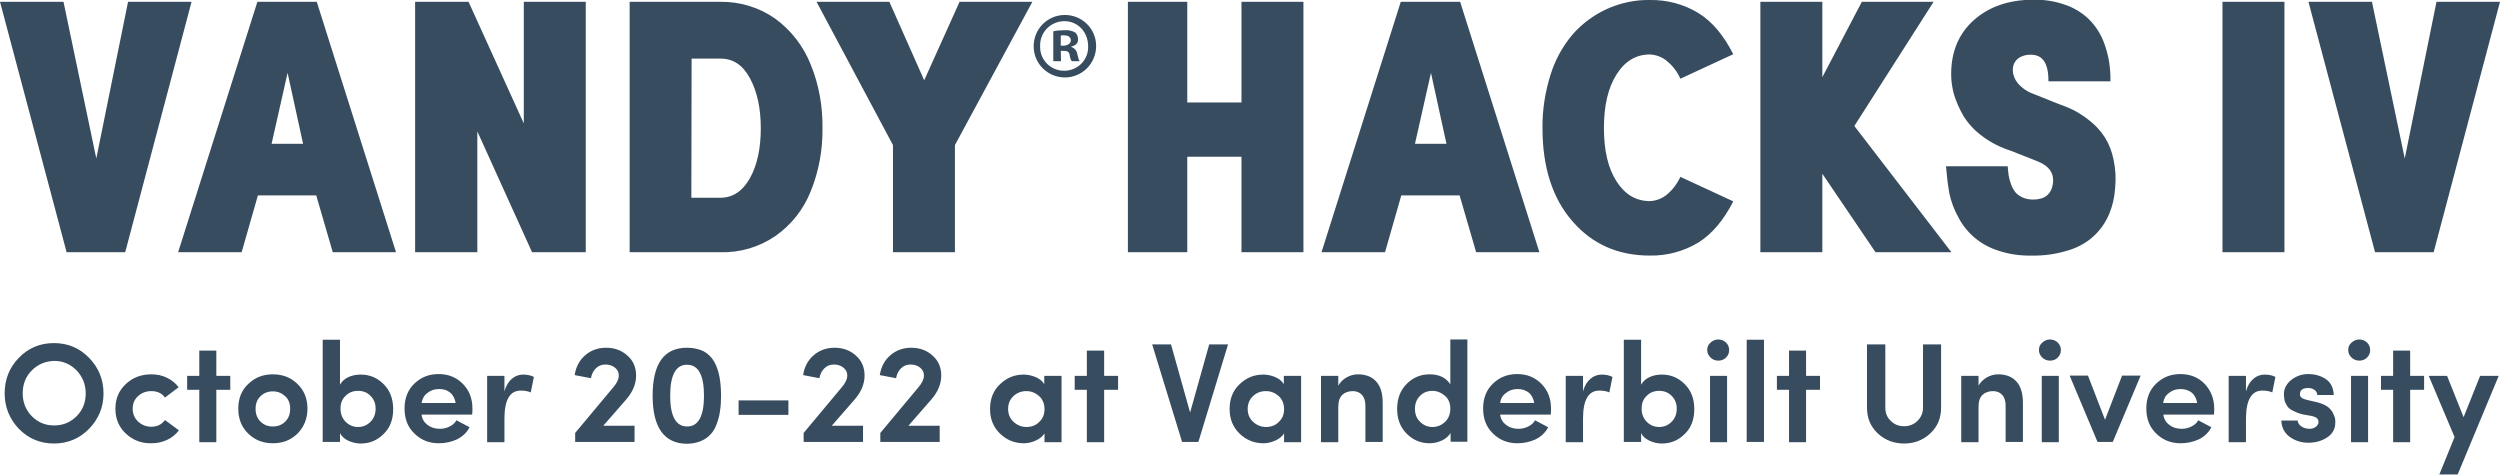
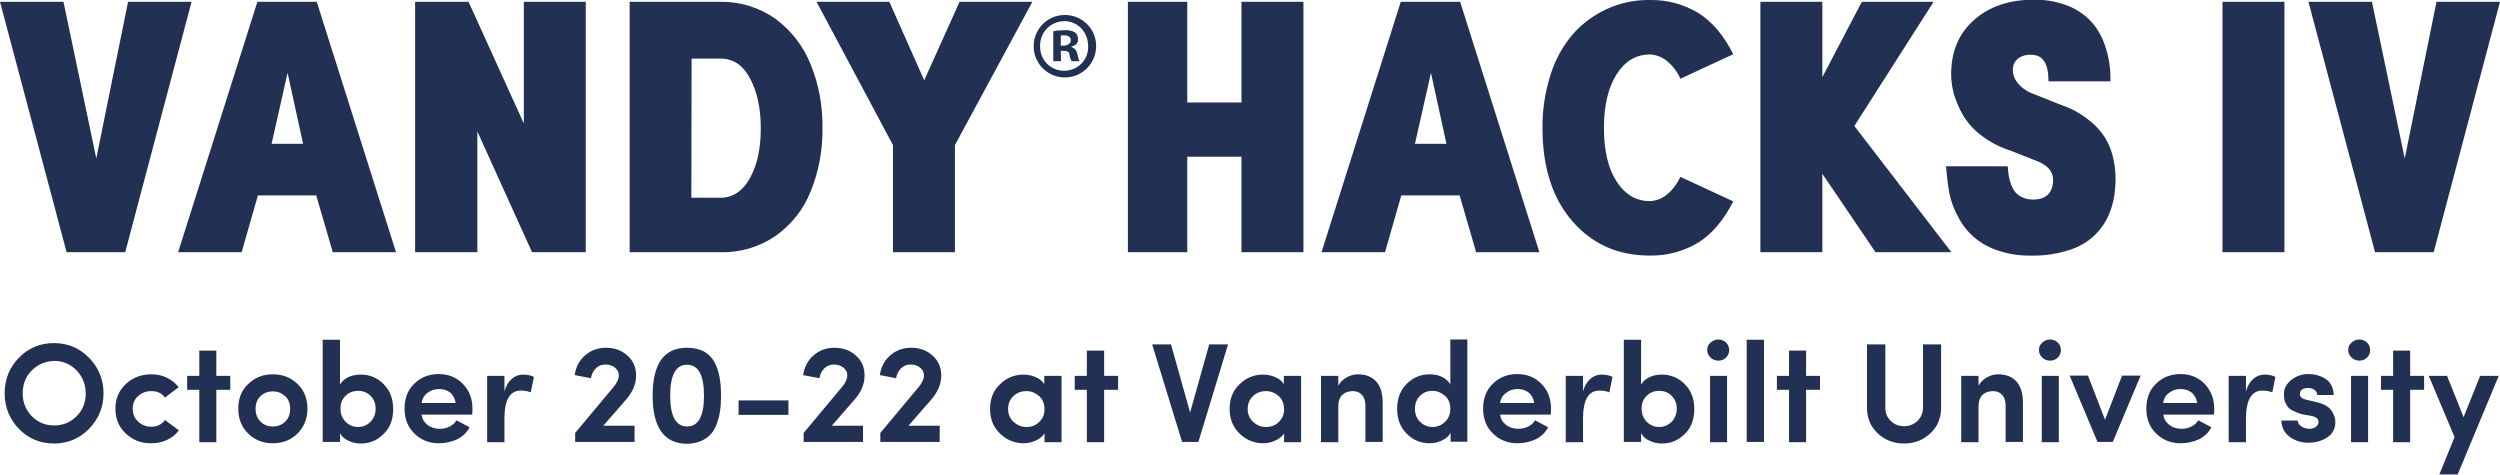
<svg xmlns="http://www.w3.org/2000/svg" id="Layer_3" viewBox="0 0 968.4 183.9">
-   <style>.st0{fill:#374C5F;}</style>
+   <style>.st0{fill:#223053;}</style>
  <path class="st0" d="M25.8 97.7h22.7L74.2.7H49.6L37.3 61.4 24.6.7H0l25.8 97zm67.8 0l6.3-22h22.6l6.4 22h24.5L122.7.7h-23L69 97.7h24.6zm17.8-69.5l6 27.5h-12.2l6.2-27.5zm73.5 69.5V50.9l21.2 46.8h20.8V.7h-24v47.1L181.5.7h-20.7v97h24.1zm94.2 0c7.6.2 15-2 21.3-6.3 6.1-4.3 10.8-10.2 13.6-17.2 3.2-7.8 4.7-16.2 4.6-24.6.1-8.5-1.4-16.9-4.6-24.7-2.8-7-7.5-13.1-13.6-17.6-6.2-4.4-13.7-6.7-21.3-6.6h-35.2v97h35.2zm-11.2-75h11.2c4.8 0 8.6 2.4 11.4 7.6s4.2 11.6 4.2 19.4-1.4 14.3-4.2 19.3-6.6 7.6-11.5 7.6h-11.2l.1-53.9zm78 33.5v41.5h24V56.2l30-55.5h-28.2L358 31.1 344.5.7h-28.2l29.6 55.5zm66.4-50.4c-6.7.1-12 5.6-11.9 12.3s5.6 12 12.3 11.9c6.6-.1 11.9-5.5 11.9-12.2 0-6.7-5.5-12.1-12.3-12zm0 2.4c5.3 0 9.2 4.3 9.2 9.7.2 5.1-3.8 9.3-8.9 9.5h-.3c-5.1.1-9.4-4-9.4-9.2v-.4c-.1-5.2 3.9-9.4 9.1-9.6h.3zm-1.4 11.5h.9c1.5 0 2.3.2 2.5 1.5s.6 2.5 1 2.5h3c-.3 0-.6-1-1-2.8-.2-1.3-1.1-2.3-2.3-2.7V18c2-.4 2.6-1.5 2.6-2.8 0-1-.4-2-1.1-2.6-1.2-.7-2.6-1-4-.9-1.5 0-3 .1-4.5.4v11.6h3l-.1-4zm0-5.9c.4-.1.9-.2 1.4-.1 1.8 0 2.5.9 2.5 2s-1.3 2-2.9 2h-1v-3.9zm49 83.9v-37h21v37h24V.7h-24v39h-21V.7h-23v97h23zm76.6 0l6.3-22h22.6l6.4 22h24.5L565.6.7h-23l-30.7 97h24.6zm17.8-69.5l6 27.5h-12.2l6.2-27.5zm54.8 57.5c7.7 8.9 17.7 13.3 30 13.3 6.6.1 13-1.6 18.7-5 5.3-3.3 9.9-8.7 13.6-16l-20.5-9.5c-1.3 2.8-3.1 5.2-5.5 7.1-1.8 1.4-4 2.2-6.3 2.3-5.3 0-9.6-2.5-12.9-7.6s-4.9-12-4.9-20.7 1.6-15.6 4.9-20.8 7.6-7.7 12.9-7.7c2.3.1 4.5.9 6.3 2.3 2.4 1.9 4.3 4.3 5.5 7.1l20.5-9.5c-3.7-7.3-8.2-12.7-13.6-16-5.6-3.4-12.1-5.1-18.7-5-5.7-.1-11.4 1.1-16.7 3.5-5 2.3-9.5 5.6-13.2 9.8-3.9 4.6-6.8 9.9-8.6 15.7-2.1 6.7-3.2 13.7-3.1 20.7 0 15.1 3.9 27.2 11.6 36zm96.8 12V67.3l20.6 30.4h29.4l-37.6-48.9L749 .7h-27.8l-15.3 29.2V.7h-24v97h24zm49.2-22.8c.7 3.3 1.9 6.4 3.5 9.3 3.2 6.2 8.8 10.8 15.5 12.9 4.2 1.4 8.5 2 12.9 1.9 4.9.1 9.7-.6 14.4-2.1 3.7-1.1 7.2-3.1 10-5.8 2.4-2.3 4.3-5.1 5.6-8.2s2.1-6.5 2.3-9.9c.4-3.7.2-7.5-.6-11.2-.6-3-1.7-5.9-3.3-8.5-1.5-2.3-3.3-4.4-5.4-6.1-1.9-1.6-4.1-3.1-6.3-4.3-2.2-1.1-4.4-2-6.7-2.8l-9.5-3.8c-2.3-.8-4.4-2.3-6-4.2-1.1-1.4-1.8-3.1-1.8-4.9-.1-1.8.7-3.5 2.1-4.6 1.4-1 3.2-1.5 4.9-1.4 4.6 0 6.8 3.3 6.8 10.3h24c.1-4.9-.6-9.8-2.3-14.4-1.3-3.8-3.5-7.2-6.3-9.9-2.7-2.5-5.9-4.4-9.4-5.5-3.8-1.3-7.9-1.9-11.9-1.8-9.3 0-17 2.6-22.9 7.8s-8.9 12.2-8.9 21.1c0 2.6.4 5.3 1.1 7.8.9 2.9 2.1 5.6 3.6 8.2 1.9 3.1 4.4 5.8 7.3 7.9 3.4 2.6 7.3 4.5 11.4 5.8l10.1 4c4.5 1.8 6.5 4.7 5.9 8.7s-3.1 6.1-7.6 6.1c-1.4 0-2.8-.2-4.1-.8-1.1-.5-2-1.1-2.8-2-.7-.9-1.3-2-1.7-3.1s-.7-2.2-.9-3.3c-.2-1.1-.3-2.7-.4-3.7h-23.9c.3 3.7.7 7.1 1.3 10.5zm129.8 22.8V.7h-24v97h24zm35.1 0h22.7l25.7-97h-24.6l-12.3 60.7L918.8.7h-24.6l25.8 97zM1.8 152.4c0-5.4 1.8-10 5.5-13.8 3.7-3.8 8.2-5.7 13.6-5.7s9.9 1.9 13.6 5.7c3.7 3.8 5.6 8.4 5.6 13.8 0 5.3-1.9 9.9-5.6 13.7-3.7 3.8-8.3 5.7-13.6 5.7-5.3 0-9.9-1.9-13.6-5.7-3.6-3.8-5.5-8.4-5.5-13.7zm10.5-8.9c-2.4 2.4-3.5 5.4-3.5 8.9s1.2 6.4 3.5 8.8c2.4 2.4 5.2 3.6 8.7 3.6 3.4 0 6.3-1.2 8.7-3.6 2.4-2.4 3.5-5.4 3.5-8.8 0-3.5-1.2-6.4-3.5-8.9-2.4-2.4-5.2-3.7-8.7-3.7-3.4.1-6.3 1.3-8.7 3.7zM48.8 168c-2.7-2.5-4.1-5.7-4.1-9.7 0-3.9 1.4-7.1 4.1-9.6 2.7-2.5 6-3.7 9.8-3.7 2.2 0 4.2.4 6 1.3 1.9.9 3.4 2.1 4.6 3.7l-5.3 4c-1.2-1.7-3-2.5-5.3-2.5-1.9 0-3.6.6-5.1 1.9-1.4 1.3-2.1 2.9-2.1 4.9 0 2 .7 3.7 2.1 5 1.4 1.3 3.1 2 5.1 2 2.3 0 4.1-.9 5.3-2.6l5.4 4c-1.2 1.6-2.8 2.9-4.6 3.7-1.9.9-3.9 1.3-6.1 1.3-3.8.1-7.1-1.2-9.8-3.7zM83.8 135.8v9.8h5.4v5.4h-5.4v20.3h-6.6V151h-4.7v-5.4h4.7v-9.8h6.6zM115.2 168c-2.6 2.5-5.7 3.7-9.5 3.7s-6.9-1.2-9.5-3.7c-2.6-2.5-3.9-5.7-3.9-9.7s1.3-7.2 3.9-9.6c2.6-2.5 5.7-3.7 9.5-3.7s6.9 1.2 9.5 3.7c2.6 2.5 3.9 5.7 3.9 9.6s-1.4 7.2-3.9 9.7zm-14.3-4.7c1.3 1.3 2.9 1.9 4.8 1.9s3.5-.6 4.8-1.9c1.3-1.3 1.9-2.9 1.9-5 0-2-.6-3.6-1.9-4.8-1.3-1.2-2.9-1.9-4.8-1.9s-3.5.6-4.8 1.9c-1.3 1.2-1.9 2.9-1.9 4.8 0 2.1.6 3.7 1.9 5zM131.7 171.2H125v-39.6h6.7V149c.7-1.2 1.7-2.2 3.2-2.9 1.5-.7 3.1-1 4.8-1 3.5 0 6.4 1.2 8.9 3.7s3.7 5.7 3.7 9.7c0 4-1.2 7.2-3.7 9.6-2.5 2.5-5.4 3.7-8.9 3.7-1.7 0-3.3-.4-4.8-1.1-1.5-.7-2.6-1.7-3.2-2.9v3.4zm2.2-17.9c-1.4 1.3-2 2.9-2 5s.7 3.8 2 5.1c1.3 1.3 2.9 2 4.8 2s3.5-.7 4.8-2c1.3-1.3 2-3 2-5.1 0-2.1-.7-3.7-2-5-1.3-1.3-2.9-1.9-4.8-1.9s-3.5.6-4.8 1.9zM183 158.3c0 .7 0 1.5-.1 2.3h-19.6c.2 1.7 1 3 2.3 4 1.3 1 2.9 1.5 4.8 1.5 1.4 0 2.6-.3 3.8-.9 1.2-.6 2.1-1.4 2.6-2.4l5.1 2.7c-1.1 2.1-2.7 3.6-4.9 4.7-2.2 1-4.5 1.5-7.1 1.5-3.7 0-6.9-1.3-9.4-3.8-2.6-2.5-3.8-5.7-3.8-9.7s1.3-7.2 3.8-9.6c2.6-2.5 5.7-3.7 9.4-3.7s6.8 1.2 9.3 3.7c2.6 2.6 3.8 5.8 3.8 9.7zm-19.7-2.2h13.2c-.3-1.7-1-3.1-2.1-4-1.2-1-2.6-1.4-4.3-1.4-1.8 0-3.3.5-4.5 1.5-1.3.9-2 2.2-2.3 3.9zM195.4 162.2v9.1h-6.7v-25.7h6.7v6c.6-2.2 1.6-3.8 2.9-4.9s2.8-1.6 4.3-1.6c1.6 0 3.1.3 4.2.9l-1.2 6c-1.1-.5-2.4-.7-3.9-.7-4.2 0-6.3 3.6-6.3 10.9zM245.8 171.2h-23v-3.5l14.7-17.6c1.5-1.7 2.2-3.3 2.2-4.7 0-1.2-.5-2.2-1.5-3-1-.8-2.2-1.2-3.7-1.2s-2.7.5-3.7 1.5-1.6 2.2-1.9 3.8l-6.3-1.2c.5-3.3 1.9-5.8 4.1-7.7 2.2-1.9 4.9-2.9 8.1-2.9 3.2 0 6 1 8.2 3 2.3 2 3.4 4.6 3.4 7.8s-1.3 6.3-3.8 9.2l-8.9 10.2h12.1v6.3zM252.8 153.3c0-12.4 4.4-18.6 13.3-18.6 2.5 0 4.7.5 6.5 1.4 1.8 1 3.1 2.3 4.1 4.1 1 1.8 1.6 3.7 2 5.8.4 2.1.6 4.6.6 7.3 0 2.2-.1 4.1-.4 5.9-.2 1.8-.7 3.4-1.3 5.1-.6 1.6-1.4 3-2.4 4-1 1.1-2.2 1.9-3.8 2.6-1.6.6-3.3 1-5.4 1-8.7-.1-13.2-6.3-13.2-18.6zm6.8 0c0 7.9 2.2 11.9 6.6 11.9 4.3 0 6.5-4 6.5-11.9 0-8-2.2-12-6.5-12-4.4-.1-6.6 4-6.6 12zM286.1 160.7v-5.6h19.3v5.6h-19.3zM334.3 171.2h-23v-3.5l14.7-17.6c1.5-1.7 2.2-3.3 2.2-4.7 0-1.2-.5-2.2-1.5-3-1-.8-2.2-1.2-3.7-1.2s-2.7.5-3.7 1.5-1.6 2.2-1.9 3.8l-6.3-1.2c.5-3.3 1.9-5.8 4.1-7.7 2.2-1.9 4.9-2.9 8.1-2.9 3.2 0 6 1 8.2 3 2.3 2 3.4 4.6 3.4 7.8s-1.3 6.3-3.8 9.2l-8.9 10.2h12.1v6.3zM364 171.2h-23v-3.5l14.7-17.6c1.5-1.7 2.2-3.3 2.2-4.7 0-1.2-.5-2.2-1.5-3-1-.8-2.2-1.2-3.7-1.2s-2.7.5-3.7 1.5-1.6 2.2-1.9 3.8l-6.3-1.2c.5-3.3 1.9-5.8 4.1-7.7 2.2-1.9 4.9-2.9 8.1-2.9 3.2 0 6 1 8.2 3 2.3 2 3.4 4.6 3.4 7.8s-1.3 6.3-3.8 9.2l-8.9 10.2H364v6.3zM404.6 171.2v-3.3c-.8 1.2-1.9 2.1-3.5 2.8-1.6.7-3 1-4.5 1-3.5 0-6.6-1.2-9.2-3.7-2.6-2.5-3.9-5.7-3.9-9.6s1.3-7.2 3.9-9.6c2.6-2.5 5.6-3.7 9.2-3.7 1.4 0 2.9.3 4.4.9 1.5.6 2.7 1.5 3.5 2.8v-3.2h6.7v25.7h-6.6zm-12-17.8c-1.4 1.3-2.1 3-2.1 5s.7 3.7 2.1 5c1.4 1.3 3.1 2 5 2s3.6-.6 4.9-1.9c1.4-1.3 2.1-2.9 2.1-5s-.7-3.8-2.1-5.1c-1.4-1.2-3-1.9-4.9-1.9-1.9 0-3.6.6-5 1.9zM427.7 135.8v9.8h5.4v5.4h-5.4v20.3H421V151h-4.7v-5.4h4.7v-9.8h6.7zM446.3 133.4h7.3l7.4 26.4 7.4-26.4h7.3l-11.5 37.8h-6.3l-11.6-37.8zM497.4 171.2v-3.3c-.8 1.2-1.9 2.1-3.5 2.8s-3 1-4.5 1c-3.5 0-6.6-1.2-9.2-3.7-2.6-2.5-3.9-5.7-3.9-9.6s1.3-7.2 3.9-9.6c2.6-2.5 5.6-3.7 9.2-3.7 1.4 0 2.9.3 4.4.9s2.7 1.5 3.5 2.8v-3.2h6.7v25.7h-6.6zm-12-17.8c-1.4 1.3-2.1 3-2.1 5s.7 3.7 2.1 5c1.4 1.3 3.1 2 5 2s3.6-.6 4.9-1.9c1.4-1.3 2.1-2.9 2.1-5s-.7-3.8-2.1-5.1c-1.4-1.2-3-1.9-4.9-1.9-2 0-3.6.6-5 1.9zM518.4 157.6v13.7h-6.7v-25.7h6.7v3.8c.7-1.3 1.8-2.4 3.2-3.2 1.4-.8 2.9-1.2 4.4-1.2 3 0 5.4.9 7.1 2.8 1.7 1.9 2.5 4.6 2.5 8.2v15.2h-6.7v-14c0-1.8-.4-3.2-1.3-4.2s-2.1-1.5-3.6-1.5c-1.6 0-3 .5-4 1.4-1.1 1.1-1.6 2.6-1.6 4.7zM561.9 171.2v-3.5c-.7 1.2-1.8 2.2-3.3 2.9-1.5.7-3.1 1.1-4.8 1.1-3.5 0-6.4-1.2-8.9-3.7s-3.7-5.7-3.7-9.6c0-4 1.2-7.2 3.7-9.7 2.5-2.5 5.4-3.7 8.9-3.7 1.8 0 3.4.3 4.8 1s2.5 1.7 3.2 2.9v-17.4h6.6v39.6h-6.5zm-2.1-7.8c1.3-1.3 2-3 2-5.1 0-2.1-.7-3.8-2.1-5s-3-1.9-4.8-1.9c-1.9 0-3.5.6-4.8 1.9-1.3 1.3-2 2.9-2 5s.6 3.8 2 5.1c1.3 1.3 2.9 2 4.8 2s3.5-.7 4.9-2zM600.8 158.3c0 .7 0 1.5-.1 2.3h-19.6c.2 1.7 1 3 2.3 4 1.3 1 2.9 1.5 4.8 1.5 1.4 0 2.6-.3 3.8-.9 1.2-.6 2.1-1.4 2.6-2.4l5.1 2.7c-1.1 2.1-2.7 3.6-4.9 4.7-2.2 1-4.5 1.5-7.1 1.5-3.7 0-6.9-1.3-9.4-3.8-2.6-2.5-3.8-5.7-3.8-9.7s1.3-7.2 3.8-9.6c2.6-2.5 5.7-3.7 9.4-3.7s6.8 1.2 9.3 3.7c2.6 2.6 3.8 5.8 3.8 9.7zm-19.7-2.2h13.2c-.3-1.7-1-3.1-2.1-4s-2.6-1.4-4.3-1.4c-1.8 0-3.3.5-4.5 1.5-1.3.9-2.1 2.2-2.3 3.9zM613.2 162.2v9.1h-6.7v-25.7h6.7v6c.6-2.2 1.6-3.8 2.9-4.9s2.8-1.6 4.3-1.6c1.6 0 3.1.3 4.2.9l-1.2 6c-1.1-.5-2.4-.7-3.9-.7-4.2 0-6.3 3.6-6.3 10.9zM635.7 171.2H629v-39.6h6.7V149c.7-1.2 1.7-2.2 3.2-2.9 1.5-.7 3.1-1 4.8-1 3.5 0 6.4 1.2 8.9 3.7s3.7 5.7 3.7 9.7c0 4-1.2 7.2-3.7 9.6-2.5 2.5-5.4 3.7-8.9 3.7-1.7 0-3.3-.4-4.8-1.1-1.5-.7-2.6-1.7-3.2-2.9v3.4zm2.2-17.9c-1.4 1.3-2 2.9-2 5s.7 3.8 2 5.1c1.3 1.3 2.9 2 4.8 2s3.5-.7 4.8-2 2-3 2-5.1c0-2.1-.7-3.7-2-5-1.3-1.3-2.9-1.9-4.8-1.9s-3.5.6-4.8 1.9zM662.6 138.5c-.8-.8-1.3-1.7-1.3-2.9s.4-2.1 1.3-2.9c.9-.8 1.9-1.2 3-1.2s2.2.4 3 1.2c.8.8 1.2 1.7 1.2 2.9s-.4 2.1-1.2 2.9c-.8.8-1.8 1.2-3 1.2-1.1 0-2.2-.4-3-1.2zm6.4 7.1v25.7h-6.6v-25.7h6.6zM676.6 171.2v-39.6h6.7v39.6h-6.7zM699.6 135.8v9.8h5.4v5.4h-5.4v20.3H693V151h-4.7v-5.4h4.7v-9.8h6.6zM732.5 163.1c1.4 1.4 3.1 2 5.1 2 2 0 3.7-.7 5.1-2 1.4-1.4 2.2-3.1 2.2-5.2v-24.5h7v24.5c0 4.1-1.4 7.4-4.2 10s-6.2 3.9-10.1 3.9c-4 0-7.4-1.3-10.2-3.9-2.8-2.6-4.2-5.9-4.2-10v-24.5h7.1v24.5c0 2.1.7 3.9 2.2 5.2zM766.4 157.6v13.7h-6.7v-25.7h6.7v3.8c.7-1.3 1.8-2.4 3.2-3.2 1.4-.8 2.9-1.2 4.4-1.2 3 0 5.4.9 7.1 2.8 1.7 1.9 2.5 4.6 2.5 8.2v15.2h-6.7v-14c0-1.8-.4-3.2-1.3-4.2s-2.1-1.5-3.6-1.5c-1.6 0-3 .5-4 1.4-1.1 1.1-1.6 2.6-1.6 4.7zM791.1 138.5c-.8-.8-1.3-1.7-1.3-2.9s.4-2.1 1.3-2.9c.9-.8 1.9-1.2 3-1.2s2.2.4 3 1.2c.8.8 1.2 1.7 1.2 2.9s-.4 2.1-1.2 2.9c-.8.8-1.8 1.2-3 1.2-1.1 0-2.2-.4-3-1.2zm6.4 7.1v25.7h-6.6v-25.7h6.6zM812.5 171.2l-10.8-25.7h7.1l6.6 17.1 6.6-17.1h7.2l-10.8 25.7h-5.9zM857.7 158.3c0 .7 0 1.5-.1 2.3H838c.2 1.7 1 3 2.3 4 1.3 1 2.9 1.5 4.8 1.5 1.4 0 2.6-.3 3.8-.9 1.2-.6 2.1-1.4 2.6-2.4l5.1 2.7c-1.1 2.1-2.7 3.6-4.9 4.7-2.2 1-4.5 1.5-7.1 1.5-3.7 0-6.9-1.3-9.4-3.8-2.6-2.5-3.8-5.7-3.8-9.7s1.3-7.2 3.8-9.6c2.6-2.5 5.7-3.7 9.4-3.7s6.8 1.2 9.3 3.7c2.5 2.6 3.8 5.8 3.8 9.7zm-19.8-2.2h13.2c-.3-1.7-1-3.1-2.1-4s-2.6-1.4-4.3-1.4c-1.8 0-3.3.5-4.5 1.5-1.3.9-2 2.2-2.3 3.9zM870 162.2v9.1h-6.7v-25.7h6.7v6c.6-2.2 1.6-3.8 2.9-4.9s2.8-1.6 4.3-1.6c1.6 0 3.1.3 4.2.9l-1.2 6c-1.1-.5-2.4-.7-3.9-.7-4.1 0-6.3 3.6-6.3 10.9zM891.9 160.5c-1.6-.4-2.9-1-3.9-1.5s-1.8-1.2-2.2-2-.8-1.4-.9-2.1-.2-1.4-.2-2.3c0-2 .9-3.8 2.8-5.4 1.9-1.5 4.1-2.3 6.6-2.3 2.7 0 5 .7 6.9 2 1.9 1.3 2.9 3.4 3 6.1h-6.4c0-.9-.4-1.5-1.1-2s-1.5-.7-2.4-.7c-2.2 0-3.2.8-3.2 2.5 0 1 .9 1.7 2.7 2.1l4.3 1c1.4.4 2.6.9 3.5 1.5s1.6 1.4 2.1 2.2c.4.8.7 1.5.9 2.1.2.6.2 1.2.2 1.9 0 2.5-1 4.4-3.1 5.8-2.1 1.4-4.5 2.1-7.4 2.1-2.7 0-5.1-.8-7.2-2.3-2.1-1.6-3.1-3.7-3.2-6.3h6.3c.1.9.6 1.7 1.5 2.3.9.6 2 .9 3.2.9 1 0 1.7-.3 2.4-.8.6-.5 1-1.1 1-1.8 0-.6-.2-1.1-.6-1.5-.5-.4-1.2-.7-2.2-.9l-3.4-.6zM910.9 138.5c-.8-.8-1.3-1.7-1.3-2.9s.4-2.1 1.3-2.9c.9-.8 1.9-1.2 3-1.2s2.2.4 3 1.2c.8.8 1.2 1.7 1.2 2.9s-.4 2.1-1.2 2.9c-.8.8-1.8 1.2-3 1.2-1.1 0-2.2-.4-3-1.2zm6.4 7.1v25.7h-6.6v-25.7h6.6zM933.6 135.8v9.8h5.4v5.4h-5.4v20.3H927V151h-4.7v-5.4h4.7v-9.8h6.6zM967.9 145.6L952 183.8h-7.1l5.9-14.5-10-23.7h7.1l6.4 16 6.4-16h7.2z" />
</svg>
